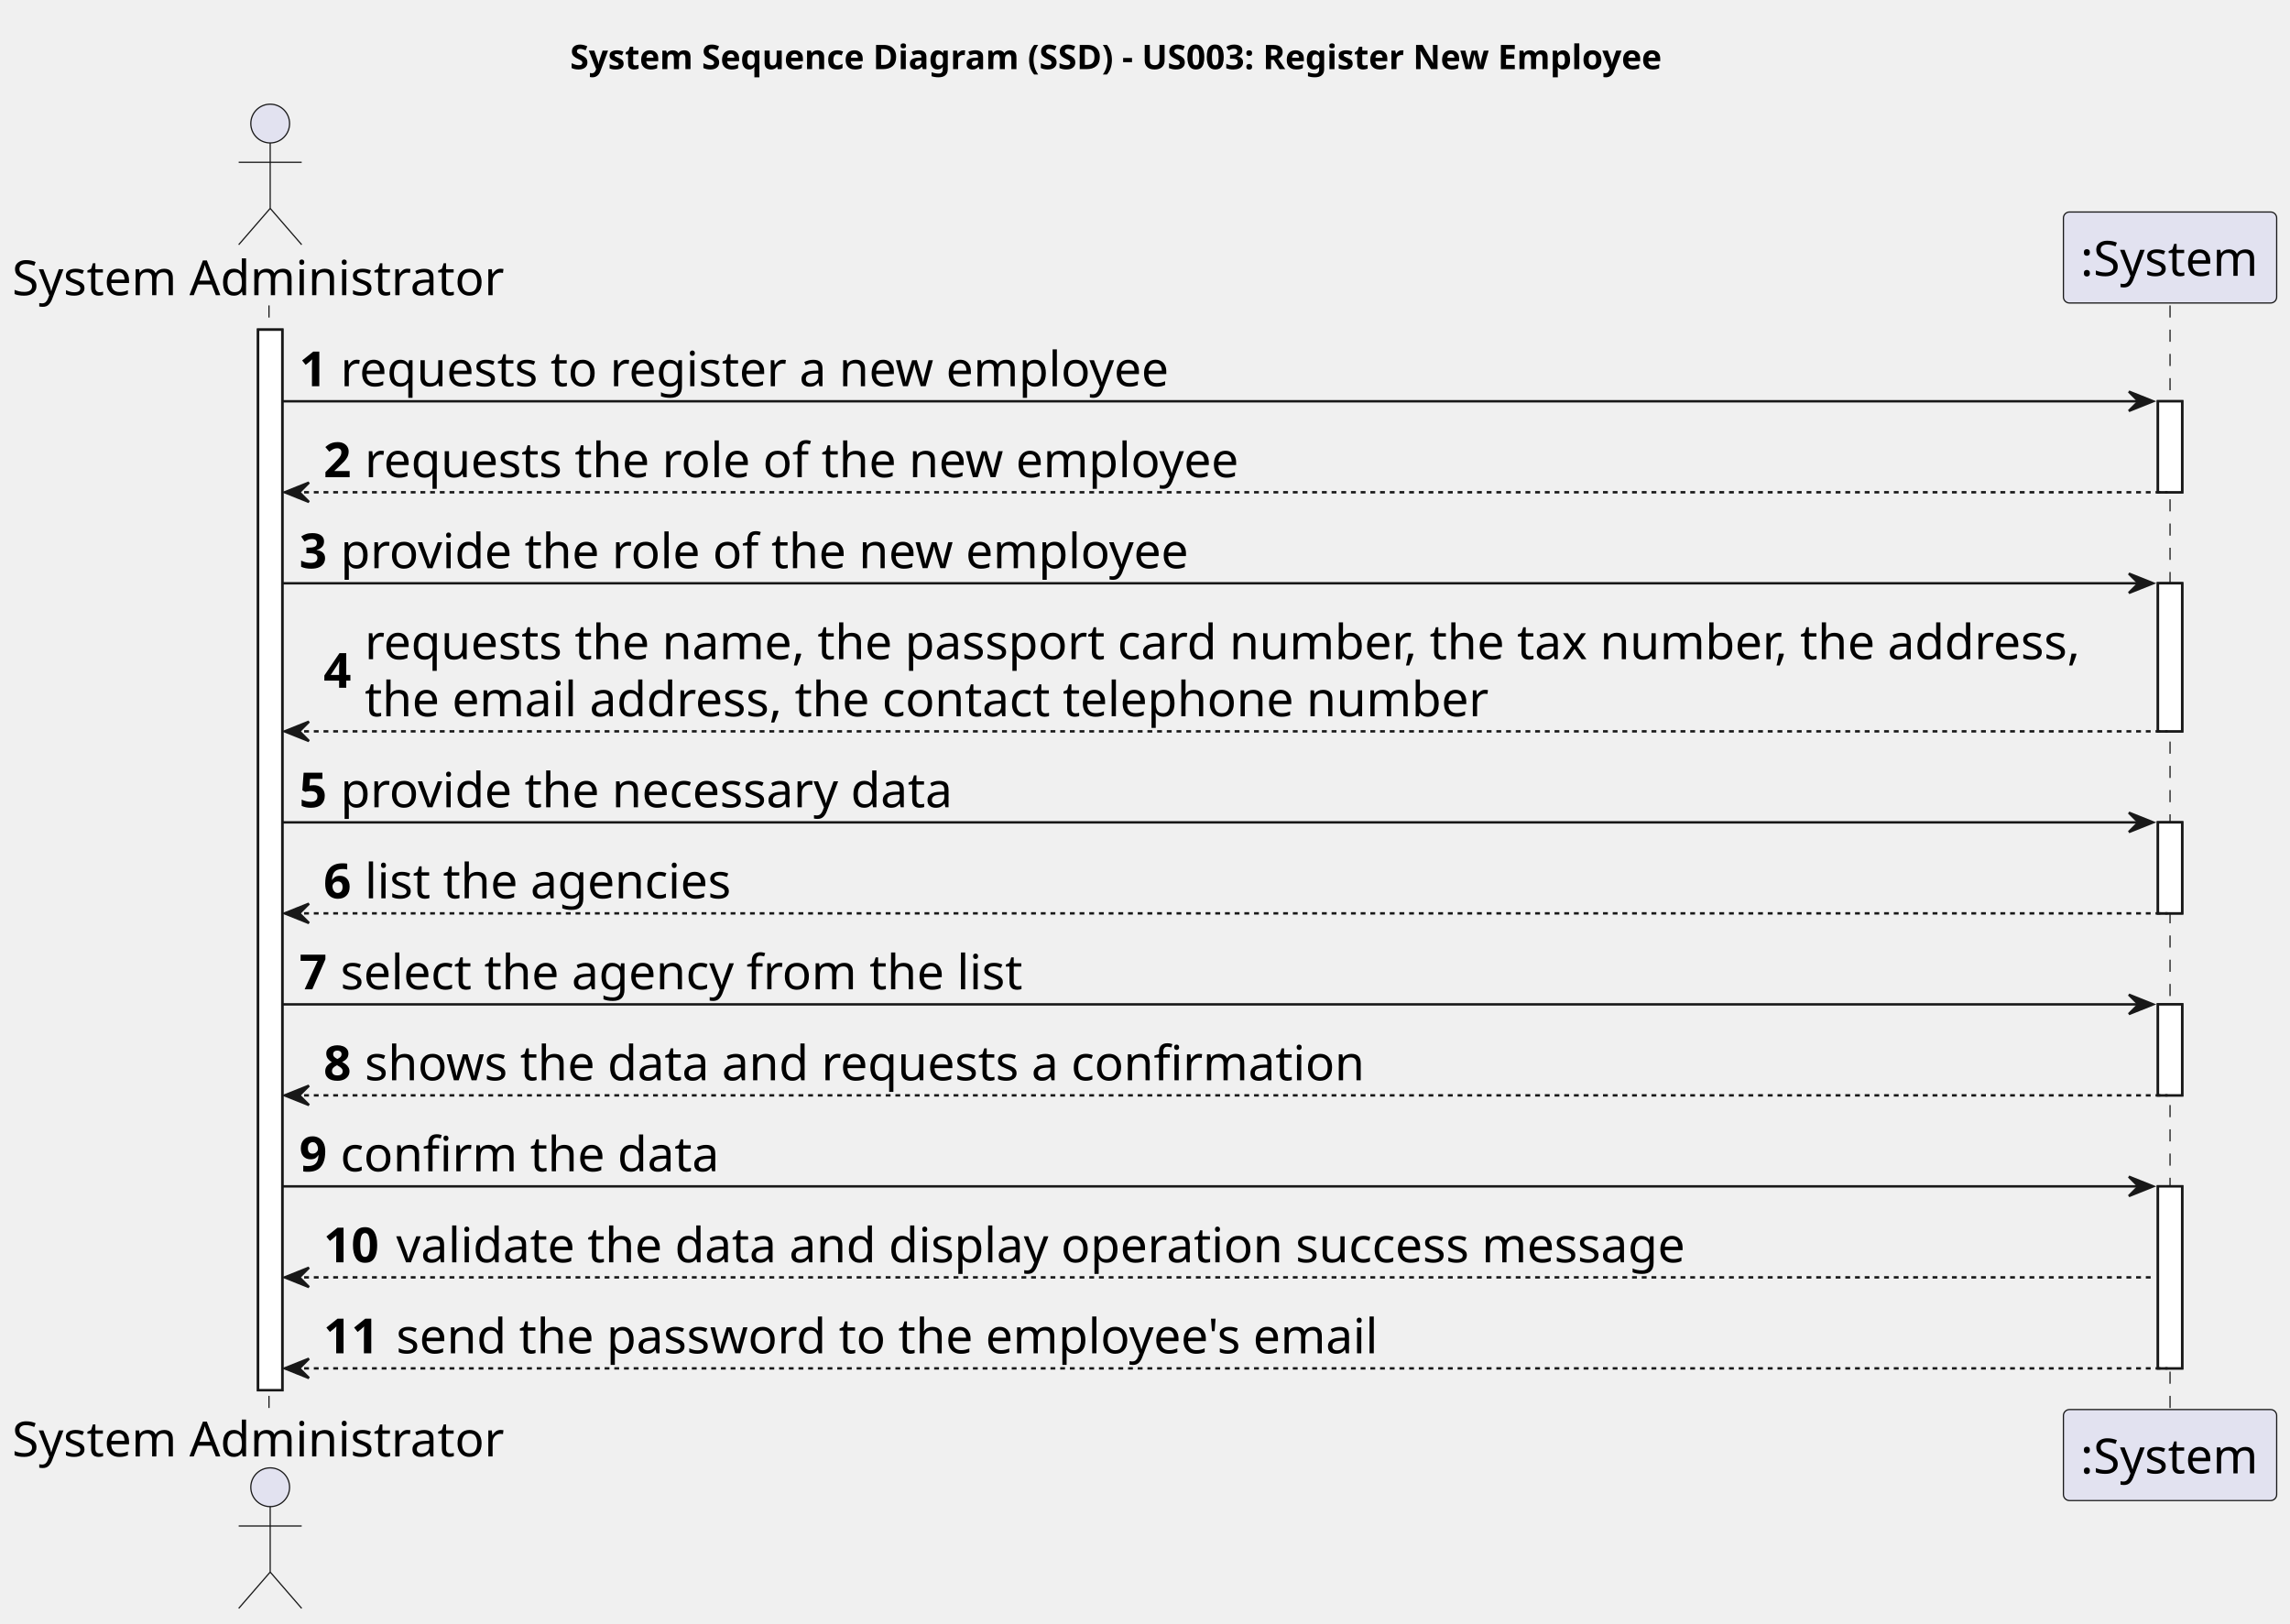
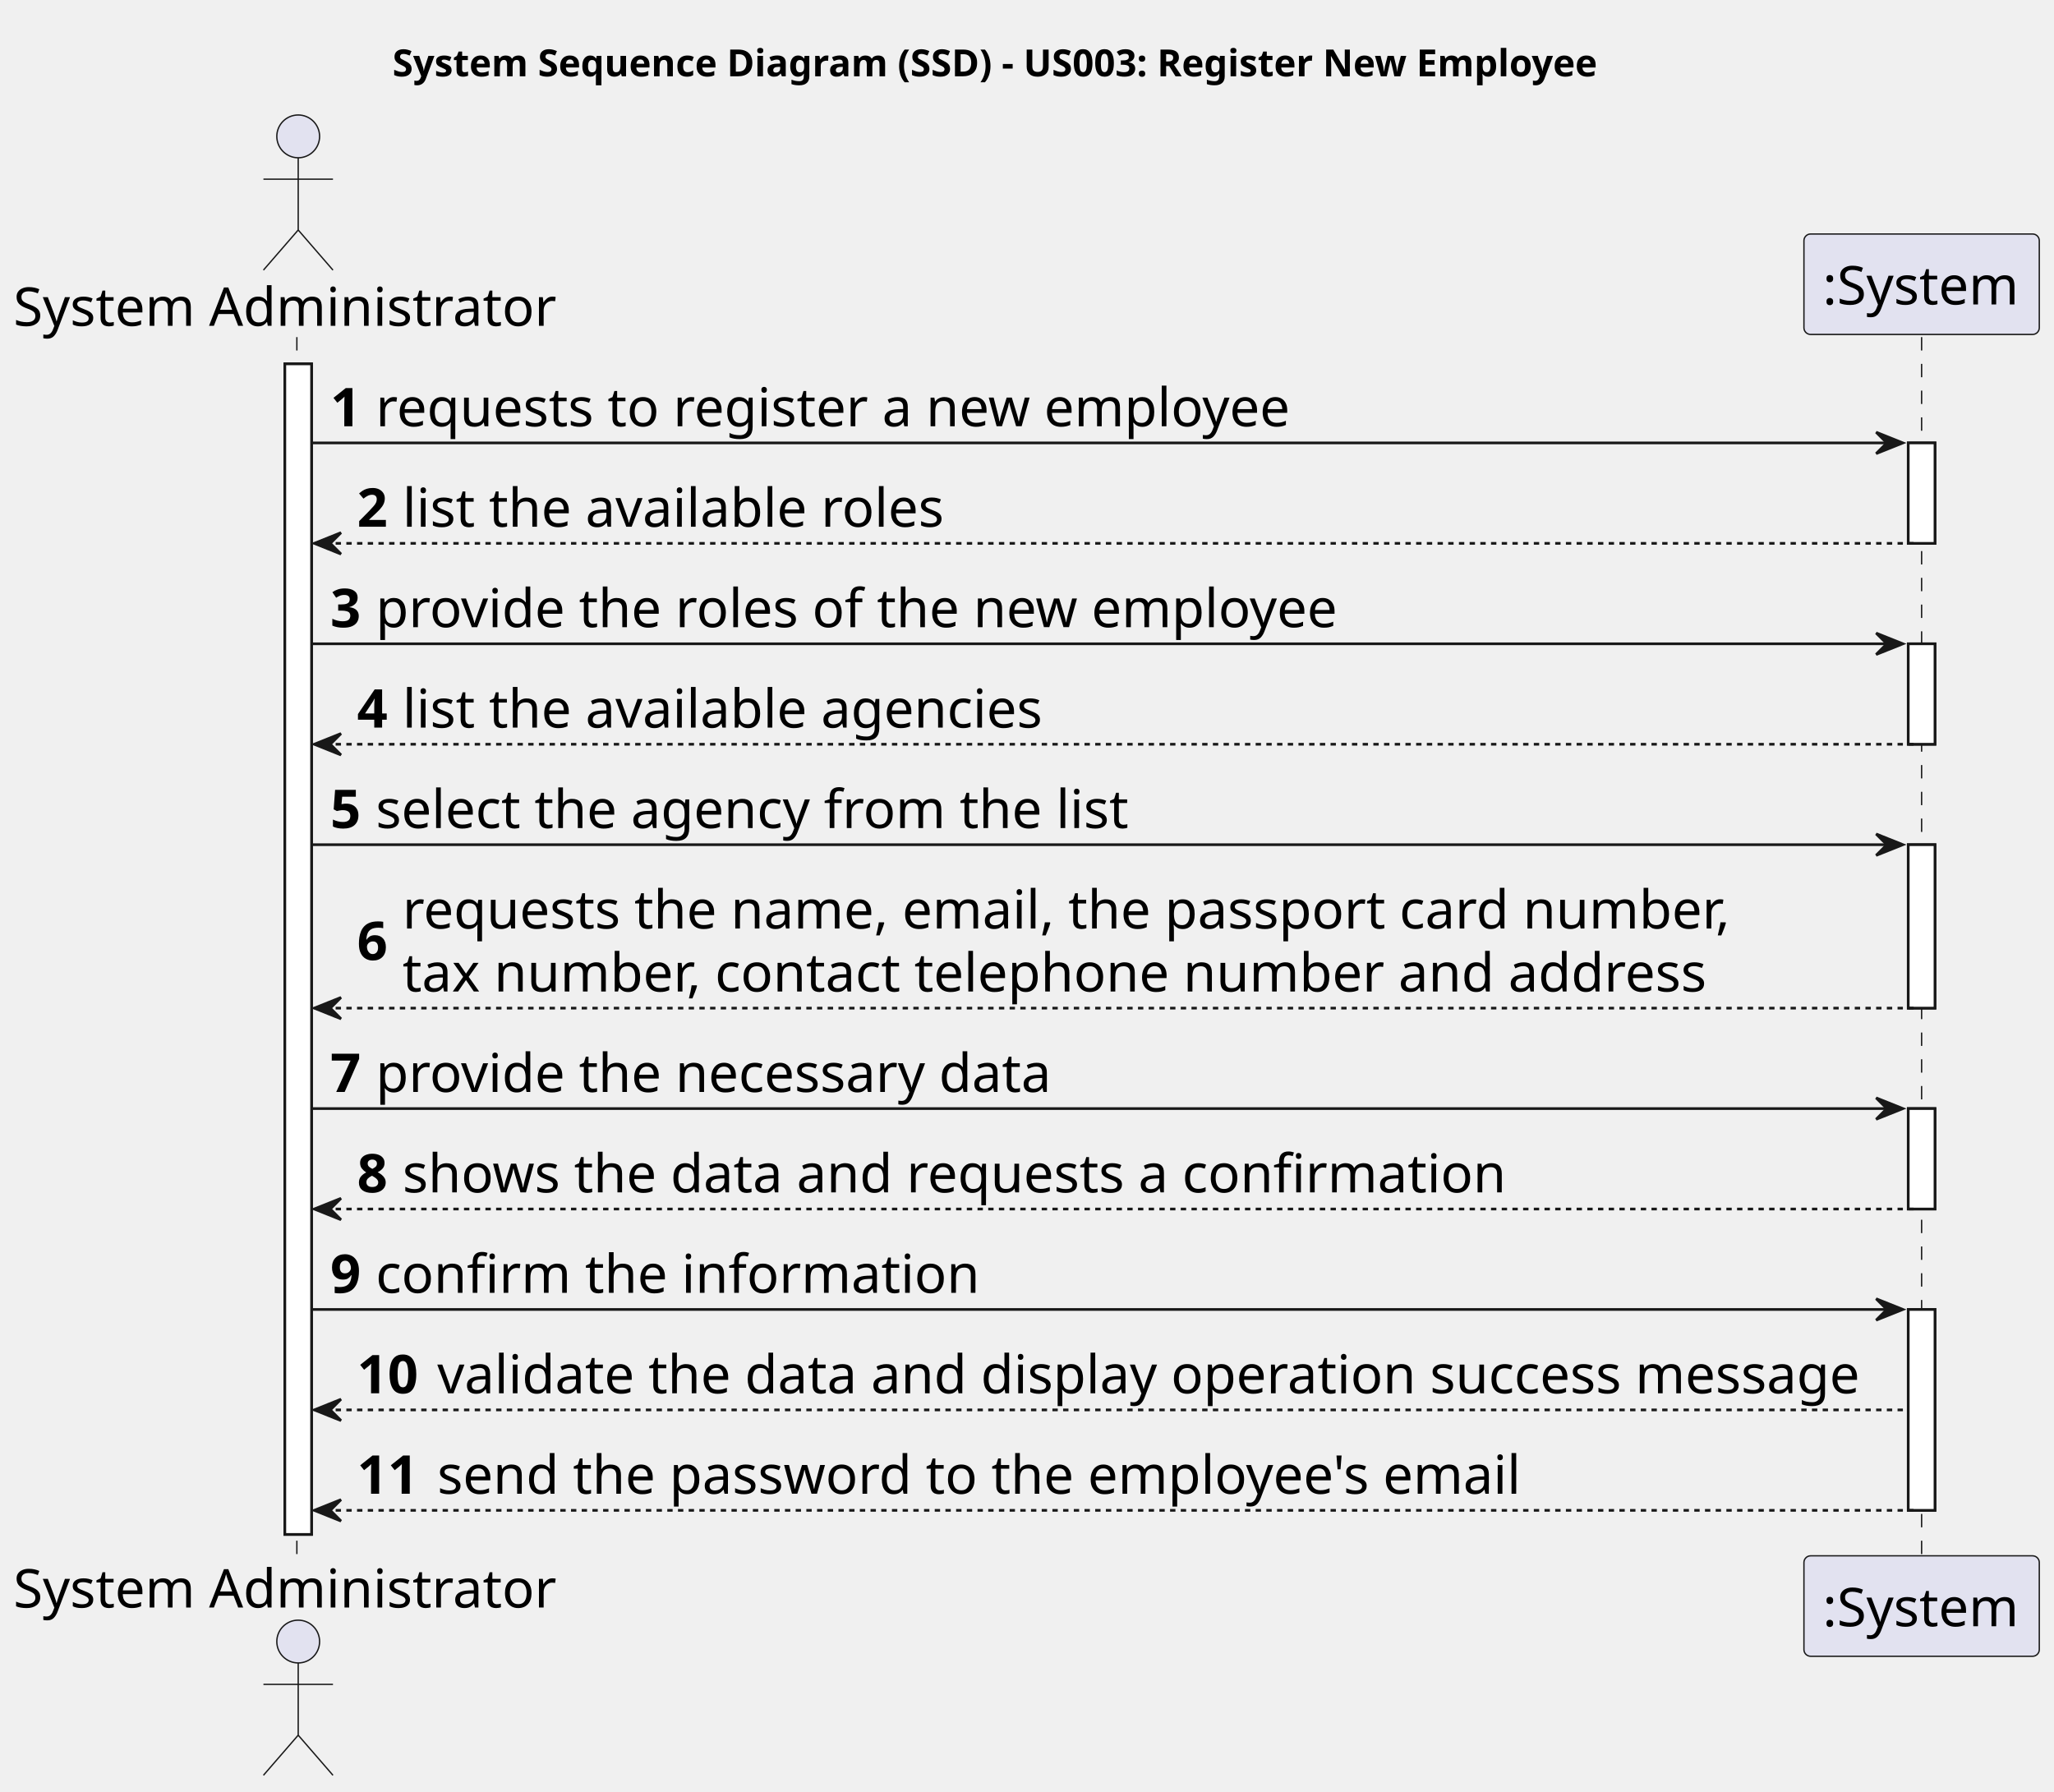
- <svg xmlns="http://www.w3.org/2000/svg" contentStyleType="text/css" height="670px" preserveAspectRatio="none" style="width:945px;height:670px;background:#FFFFFF;" version="1.1" viewBox="0 0 945 670" width="945px" zoomAndPan="magnify">
+ <svg xmlns="http://www.w3.org/2000/svg" contentStyleType="text/css" height="670px" preserveAspectRatio="none" style="width:768px;height:670px;background:#FFFFFF;" version="1.1" viewBox="0 0 768 670" width="768px" zoomAndPan="magnify">
  <defs />
  <g>
-     <text fill="#000000" font-family="sans-serif" font-size="14" font-weight="bold" lengthAdjust="spacing" textLength="473" x="235.25" y="28.535">System Sequence Diagram (SSD) - US003: Register New Employee</text>
+     <text fill="#000000" font-family="sans-serif" font-size="14" font-weight="bold" lengthAdjust="spacing" textLength="473" x="146.75" y="28.535">System Sequence Diagram (SSD) - US003: Register New Employee</text>
    <rect fill="#FFFFFF" height="437.656" style="stroke:#181818;stroke-width:1.0;" width="10" x="106.5" y="136.043" />
-     <rect fill="#FFFFFF" height="37.555" style="stroke:#181818;stroke-width:1.0;" width="10" x="890.5" y="165.598" />
-     <rect fill="#FFFFFF" height="61.109" style="stroke:#181818;stroke-width:1.0;" width="10" x="890.5" y="240.707" />
-     <rect fill="#FFFFFF" height="37.555" style="stroke:#181818;stroke-width:1.0;" width="10" x="890.5" y="339.371" />
-     <rect fill="#FFFFFF" height="37.555" style="stroke:#181818;stroke-width:1.0;" width="10" x="890.5" y="414.481" />
-     <rect fill="#FFFFFF" height="75.109" style="stroke:#181818;stroke-width:1.0;" width="10" x="890.5" y="489.59" />
+     <rect fill="#FFFFFF" height="37.555" style="stroke:#181818;stroke-width:1.0;" width="10" x="713.5" y="165.598" />
+     <rect fill="#FFFFFF" height="37.555" style="stroke:#181818;stroke-width:1.0;" width="10" x="713.5" y="240.707" />
+     <rect fill="#FFFFFF" height="61.109" style="stroke:#181818;stroke-width:1.0;" width="10" x="713.5" y="315.816" />
+     <rect fill="#FFFFFF" height="37.555" style="stroke:#181818;stroke-width:1.0;" width="10" x="713.5" y="414.481" />
+     <rect fill="#FFFFFF" height="75.109" style="stroke:#181818;stroke-width:1.0;" width="10" x="713.5" y="489.59" />
    <line style="stroke:#181818;stroke-width:0.5;stroke-dasharray:5.0,5.0;" x1="111" x2="111" y1="126.043" y2="582.699" />
-     <line style="stroke:#181818;stroke-width:0.5;stroke-dasharray:5.0,5.0;" x1="895.5" x2="895.5" y1="126.043" y2="582.699" />
+     <line style="stroke:#181818;stroke-width:0.5;stroke-dasharray:5.0,5.0;" x1="718.5" x2="718.5" y1="126.043" y2="582.699" />
    <text fill="#000000" font-family="sans-serif" font-size="20" lengthAdjust="spacing" textLength="207" x="5" y="121.824">System Administrator</text>
    <ellipse cx="111.5" cy="50.988" fill="#E2E2F0" rx="8" ry="8" style="stroke:#181818;stroke-width:0.5;" />
    <path d="M111.5,58.988 L111.5,85.988 M98.5,66.988 L124.5,66.988 M111.5,85.988 L98.5,100.988 M111.5,85.988 L124.5,100.988 " fill="none" style="stroke:#181818;stroke-width:0.5;" />
    <text fill="#000000" font-family="sans-serif" font-size="20" lengthAdjust="spacing" textLength="207" x="5" y="601.035">System Administrator</text>
    <ellipse cx="111.5" cy="613.754" fill="#E2E2F0" rx="8" ry="8" style="stroke:#181818;stroke-width:0.5;" />
    <path d="M111.5,621.754 L111.5,648.754 M98.5,629.754 L124.5,629.754 M111.5,648.754 L98.5,663.754 M111.5,648.754 L124.5,663.754 " fill="none" style="stroke:#181818;stroke-width:0.5;" />
-     <rect fill="#E2E2F0" height="37.555" rx="2.5" ry="2.5" style="stroke:#181818;stroke-width:0.5;" width="88" x="851.5" y="87.488" />
-     <text fill="#000000" font-family="sans-serif" font-size="20" lengthAdjust="spacing" textLength="74" x="858.5" y="113.824">:System</text>
-     <rect fill="#E2E2F0" height="37.555" rx="2.5" ry="2.5" style="stroke:#181818;stroke-width:0.5;" width="88" x="851.5" y="581.699" />
-     <text fill="#000000" font-family="sans-serif" font-size="20" lengthAdjust="spacing" textLength="74" x="858.5" y="608.035">:System</text>
+     <rect fill="#E2E2F0" height="37.555" rx="2.5" ry="2.5" style="stroke:#181818;stroke-width:0.5;" width="88" x="674.5" y="87.488" />
+     <text fill="#000000" font-family="sans-serif" font-size="20" lengthAdjust="spacing" textLength="74" x="681.5" y="113.824">:System</text>
+     <rect fill="#E2E2F0" height="37.555" rx="2.5" ry="2.5" style="stroke:#181818;stroke-width:0.5;" width="88" x="674.5" y="581.699" />
+     <text fill="#000000" font-family="sans-serif" font-size="20" lengthAdjust="spacing" textLength="74" x="681.5" y="608.035">:System</text>
    <rect fill="#FFFFFF" height="437.656" style="stroke:#181818;stroke-width:1.0;" width="10" x="106.5" y="136.043" />
-     <rect fill="#FFFFFF" height="37.555" style="stroke:#181818;stroke-width:1.0;" width="10" x="890.5" y="165.598" />
-     <rect fill="#FFFFFF" height="61.109" style="stroke:#181818;stroke-width:1.0;" width="10" x="890.5" y="240.707" />
-     <rect fill="#FFFFFF" height="37.555" style="stroke:#181818;stroke-width:1.0;" width="10" x="890.5" y="339.371" />
-     <rect fill="#FFFFFF" height="37.555" style="stroke:#181818;stroke-width:1.0;" width="10" x="890.5" y="414.481" />
-     <rect fill="#FFFFFF" height="75.109" style="stroke:#181818;stroke-width:1.0;" width="10" x="890.5" y="489.59" />
-     <polygon fill="#181818" points="878.5,161.598,888.5,165.598,878.5,169.598,882.5,165.598" style="stroke:#181818;stroke-width:1.0;" />
-     <line style="stroke:#181818;stroke-width:1.0;" x1="116.5" x2="884.5" y1="165.598" y2="165.598" />
+     <rect fill="#FFFFFF" height="37.555" style="stroke:#181818;stroke-width:1.0;" width="10" x="713.5" y="165.598" />
+     <rect fill="#FFFFFF" height="37.555" style="stroke:#181818;stroke-width:1.0;" width="10" x="713.5" y="240.707" />
+     <rect fill="#FFFFFF" height="61.109" style="stroke:#181818;stroke-width:1.0;" width="10" x="713.5" y="315.816" />
+     <rect fill="#FFFFFF" height="37.555" style="stroke:#181818;stroke-width:1.0;" width="10" x="713.5" y="414.481" />
+     <rect fill="#FFFFFF" height="75.109" style="stroke:#181818;stroke-width:1.0;" width="10" x="713.5" y="489.59" />
+     <polygon fill="#181818" points="701.5,161.598,711.5,165.598,701.5,169.598,705.5,165.598" style="stroke:#181818;stroke-width:1.0;" />
+     <line style="stroke:#181818;stroke-width:1.0;" x1="116.5" x2="707.5" y1="165.598" y2="165.598" />
    <text fill="#000000" font-family="sans-serif" font-size="20" font-weight="bold" lengthAdjust="spacing" textLength="13" x="123.5" y="159.379">1</text>
    <text fill="#000000" font-family="sans-serif" font-size="20" lengthAdjust="spacing" textLength="346" x="140.5" y="159.379">requests to register a new employee</text>
    <polygon fill="#181818" points="127.5,199.152,117.5,203.152,127.5,207.152,123.5,203.152" style="stroke:#181818;stroke-width:1.0;" />
-     <line style="stroke:#181818;stroke-width:1.0;stroke-dasharray:2.0,2.0;" x1="121.5" x2="894.5" y1="203.152" y2="203.152" />
+     <line style="stroke:#181818;stroke-width:1.0;stroke-dasharray:2.0,2.0;" x1="121.5" x2="717.5" y1="203.152" y2="203.152" />
    <text fill="#000000" font-family="sans-serif" font-size="20" font-weight="bold" lengthAdjust="spacing" textLength="13" x="133.5" y="196.934">2</text>
-     <text fill="#000000" font-family="sans-serif" font-size="20" lengthAdjust="spacing" textLength="365" x="150.5" y="196.934">requests the role of the new employee</text>
-     <polygon fill="#181818" points="878.5,236.707,888.5,240.707,878.5,244.707,882.5,240.707" style="stroke:#181818;stroke-width:1.0;" />
-     <line style="stroke:#181818;stroke-width:1.0;" x1="116.5" x2="884.5" y1="240.707" y2="240.707" />
+     <text fill="#000000" font-family="sans-serif" font-size="20" lengthAdjust="spacing" textLength="209" x="150.5" y="196.934">list the available roles</text>
+     <polygon fill="#181818" points="701.5,236.707,711.5,240.707,701.5,244.707,705.5,240.707" style="stroke:#181818;stroke-width:1.0;" />
+     <line style="stroke:#181818;stroke-width:1.0;" x1="116.5" x2="707.5" y1="240.707" y2="240.707" />
    <text fill="#000000" font-family="sans-serif" font-size="20" font-weight="bold" lengthAdjust="spacing" textLength="13" x="123.5" y="234.488">3</text>
-     <text fill="#000000" font-family="sans-serif" font-size="20" lengthAdjust="spacing" textLength="356" x="140.5" y="234.488">provide the role of the new employee</text>
-     <polygon fill="#181818" points="127.5,297.816,117.5,301.816,127.5,305.816,123.5,301.816" style="stroke:#181818;stroke-width:1.0;" />
-     <line style="stroke:#181818;stroke-width:1.0;stroke-dasharray:2.0,2.0;" x1="121.5" x2="894.5" y1="301.816" y2="301.816" />
-     <text fill="#000000" font-family="sans-serif" font-size="20" font-weight="bold" lengthAdjust="spacing" textLength="13" x="133.5" y="283.82">4</text>
-     <text fill="#000000" font-family="sans-serif" font-size="20" lengthAdjust="spacing" textLength="727" x="150.5" y="272.043">requests the name, the passport card number, the tax number, the address,</text>
-     <text fill="#000000" font-family="sans-serif" font-size="20" lengthAdjust="spacing" textLength="470" x="150.5" y="295.598">the email address, the contact telephone number</text>
-     <polygon fill="#181818" points="878.5,335.371,888.5,339.371,878.5,343.371,882.5,339.371" style="stroke:#181818;stroke-width:1.0;" />
-     <line style="stroke:#181818;stroke-width:1.0;" x1="116.5" x2="884.5" y1="339.371" y2="339.371" />
-     <text fill="#000000" font-family="sans-serif" font-size="20" font-weight="bold" lengthAdjust="spacing" textLength="13" x="123.5" y="333.152">5</text>
-     <text fill="#000000" font-family="sans-serif" font-size="20" lengthAdjust="spacing" textLength="256" x="140.5" y="333.152">provide the necessary data</text>
+     <text fill="#000000" font-family="sans-serif" font-size="20" lengthAdjust="spacing" textLength="366" x="140.5" y="234.488">provide the roles of the new employee</text>
+     <polygon fill="#181818" points="127.5,274.262,117.5,278.262,127.5,282.262,123.5,278.262" style="stroke:#181818;stroke-width:1.0;" />
+     <line style="stroke:#181818;stroke-width:1.0;stroke-dasharray:2.0,2.0;" x1="121.5" x2="717.5" y1="278.262" y2="278.262" />
+     <text fill="#000000" font-family="sans-serif" font-size="20" font-weight="bold" lengthAdjust="spacing" textLength="13" x="133.5" y="272.043">4</text>
+     <text fill="#000000" font-family="sans-serif" font-size="20" lengthAdjust="spacing" textLength="245" x="150.5" y="272.043">list the available agencies</text>
+     <polygon fill="#181818" points="701.5,311.816,711.5,315.816,701.5,319.816,705.5,315.816" style="stroke:#181818;stroke-width:1.0;" />
+     <line style="stroke:#181818;stroke-width:1.0;" x1="116.5" x2="707.5" y1="315.816" y2="315.816" />
+     <text fill="#000000" font-family="sans-serif" font-size="20" font-weight="bold" lengthAdjust="spacing" textLength="13" x="123.5" y="309.598">5</text>
+     <text fill="#000000" font-family="sans-serif" font-size="20" lengthAdjust="spacing" textLength="286" x="140.5" y="309.598">select the agency from the list</text>
    <polygon fill="#181818" points="127.5,372.926,117.5,376.926,127.5,380.926,123.5,376.926" style="stroke:#181818;stroke-width:1.0;" />
-     <line style="stroke:#181818;stroke-width:1.0;stroke-dasharray:2.0,2.0;" x1="121.5" x2="894.5" y1="376.926" y2="376.926" />
-     <text fill="#000000" font-family="sans-serif" font-size="20" font-weight="bold" lengthAdjust="spacing" textLength="13" x="133.5" y="370.707">6</text>
-     <text fill="#000000" font-family="sans-serif" font-size="20" lengthAdjust="spacing" textLength="154" x="150.5" y="370.707">list the agencies</text>
-     <polygon fill="#181818" points="878.5,410.481,888.5,414.481,878.5,418.481,882.5,414.481" style="stroke:#181818;stroke-width:1.0;" />
-     <line style="stroke:#181818;stroke-width:1.0;" x1="116.5" x2="884.5" y1="414.481" y2="414.481" />
+     <line style="stroke:#181818;stroke-width:1.0;stroke-dasharray:2.0,2.0;" x1="121.5" x2="717.5" y1="376.926" y2="376.926" />
+     <text fill="#000000" font-family="sans-serif" font-size="20" font-weight="bold" lengthAdjust="spacing" textLength="13" x="133.5" y="358.93">6</text>
+     <text fill="#000000" font-family="sans-serif" font-size="20" lengthAdjust="spacing" textLength="509" x="150.5" y="347.152">requests the name, email, the passport card number,</text>
+     <text fill="#000000" font-family="sans-serif" font-size="20" lengthAdjust="spacing" textLength="498" x="150.5" y="370.707">tax number, contact telephone number and address</text>
+     <polygon fill="#181818" points="701.5,410.481,711.5,414.481,701.5,418.481,705.5,414.481" style="stroke:#181818;stroke-width:1.0;" />
+     <line style="stroke:#181818;stroke-width:1.0;" x1="116.5" x2="707.5" y1="414.481" y2="414.481" />
    <text fill="#000000" font-family="sans-serif" font-size="20" font-weight="bold" lengthAdjust="spacing" textLength="13" x="123.5" y="408.262">7</text>
-     <text fill="#000000" font-family="sans-serif" font-size="20" lengthAdjust="spacing" textLength="286" x="140.5" y="408.262">select the agency from the list</text>
+     <text fill="#000000" font-family="sans-serif" font-size="20" lengthAdjust="spacing" textLength="256" x="140.5" y="408.262">provide the necessary data</text>
    <polygon fill="#181818" points="127.5,448.035,117.5,452.035,127.5,456.035,123.5,452.035" style="stroke:#181818;stroke-width:1.0;" />
-     <line style="stroke:#181818;stroke-width:1.0;stroke-dasharray:2.0,2.0;" x1="121.5" x2="894.5" y1="452.035" y2="452.035" />
+     <line style="stroke:#181818;stroke-width:1.0;stroke-dasharray:2.0,2.0;" x1="121.5" x2="717.5" y1="452.035" y2="452.035" />
    <text fill="#000000" font-family="sans-serif" font-size="20" font-weight="bold" lengthAdjust="spacing" textLength="13" x="133.5" y="445.816">8</text>
    <text fill="#000000" font-family="sans-serif" font-size="20" lengthAdjust="spacing" textLength="418" x="150.5" y="445.816">shows the data and requests a confirmation</text>
-     <polygon fill="#181818" points="878.5,485.59,888.5,489.59,878.5,493.59,882.5,489.59" style="stroke:#181818;stroke-width:1.0;" />
-     <line style="stroke:#181818;stroke-width:1.0;" x1="116.5" x2="884.5" y1="489.59" y2="489.59" />
+     <polygon fill="#181818" points="701.5,485.59,711.5,489.59,701.5,493.59,705.5,489.59" style="stroke:#181818;stroke-width:1.0;" />
+     <line style="stroke:#181818;stroke-width:1.0;" x1="116.5" x2="707.5" y1="489.59" y2="489.59" />
    <text fill="#000000" font-family="sans-serif" font-size="20" font-weight="bold" lengthAdjust="spacing" textLength="13" x="123.5" y="483.371">9</text>
-     <text fill="#000000" font-family="sans-serif" font-size="20" lengthAdjust="spacing" textLength="158" x="140.5" y="483.371">confirm the data</text>
+     <text fill="#000000" font-family="sans-serif" font-size="20" lengthAdjust="spacing" textLength="228" x="140.5" y="483.371">confirm the information</text>
    <polygon fill="#181818" points="127.5,523.144,117.5,527.144,127.5,531.144,123.5,527.144" style="stroke:#181818;stroke-width:1.0;" />
-     <line style="stroke:#181818;stroke-width:1.0;stroke-dasharray:2.0,2.0;" x1="121.5" x2="889.5" y1="527.144" y2="527.144" />
+     <line style="stroke:#181818;stroke-width:1.0;stroke-dasharray:2.0,2.0;" x1="121.5" x2="712.5" y1="527.144" y2="527.144" />
    <text fill="#000000" font-family="sans-serif" font-size="20" font-weight="bold" lengthAdjust="spacing" textLength="26" x="133.5" y="520.926">10</text>
    <text fill="#000000" font-family="sans-serif" font-size="20" lengthAdjust="spacing" textLength="543" x="163.5" y="520.926">validate the data and display operation success message</text>
    <polygon fill="#181818" points="127.5,560.699,117.5,564.699,127.5,568.699,123.5,564.699" style="stroke:#181818;stroke-width:1.0;" />
-     <line style="stroke:#181818;stroke-width:1.0;stroke-dasharray:2.0,2.0;" x1="121.5" x2="894.5" y1="564.699" y2="564.699" />
+     <line style="stroke:#181818;stroke-width:1.0;stroke-dasharray:2.0,2.0;" x1="121.5" x2="717.5" y1="564.699" y2="564.699" />
    <text fill="#000000" font-family="sans-serif" font-size="20" font-weight="bold" lengthAdjust="spacing" textLength="26" x="133.5" y="558.481">11</text>
    <text fill="#000000" font-family="sans-serif" font-size="20" lengthAdjust="spacing" textLength="414" x="163.5" y="558.481">send the password to the employee's email</text>
  </g>
</svg>
